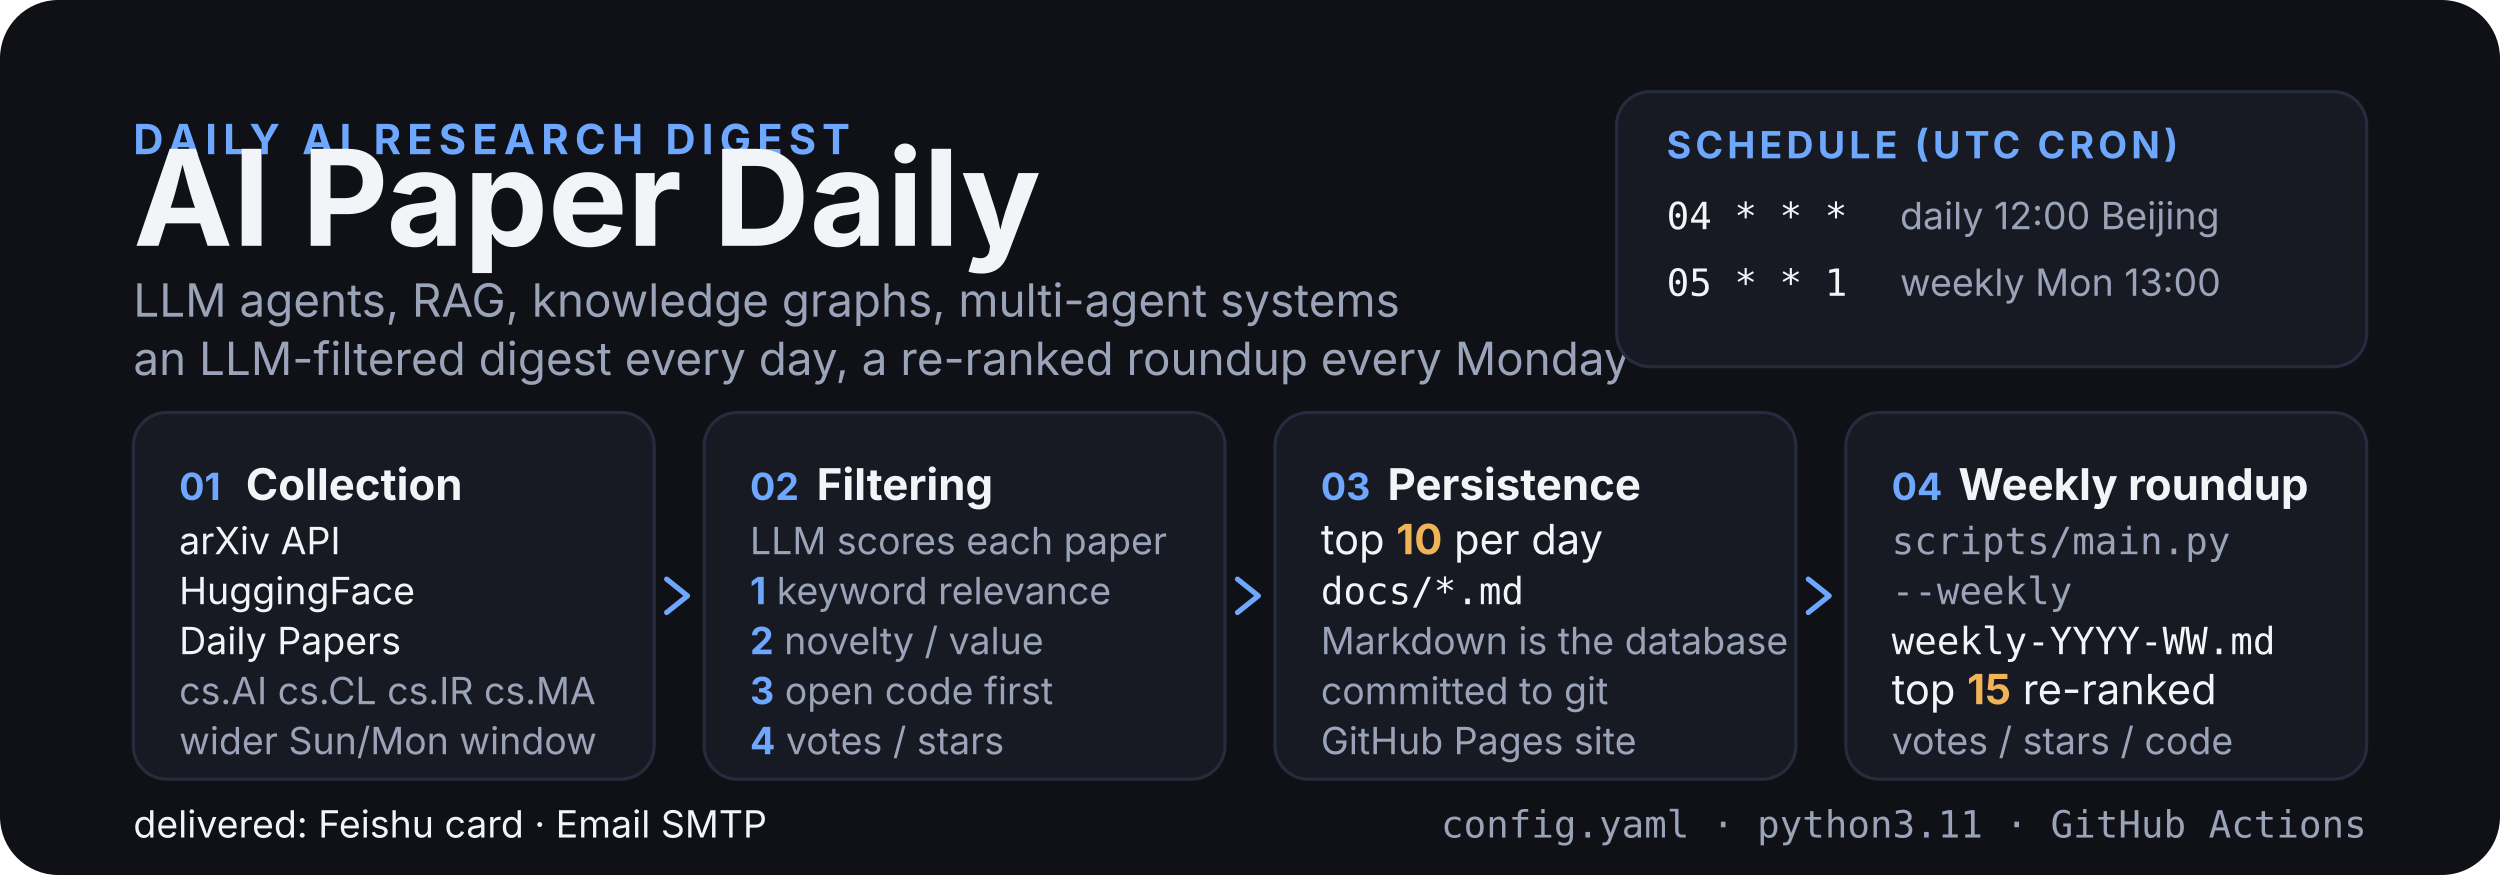
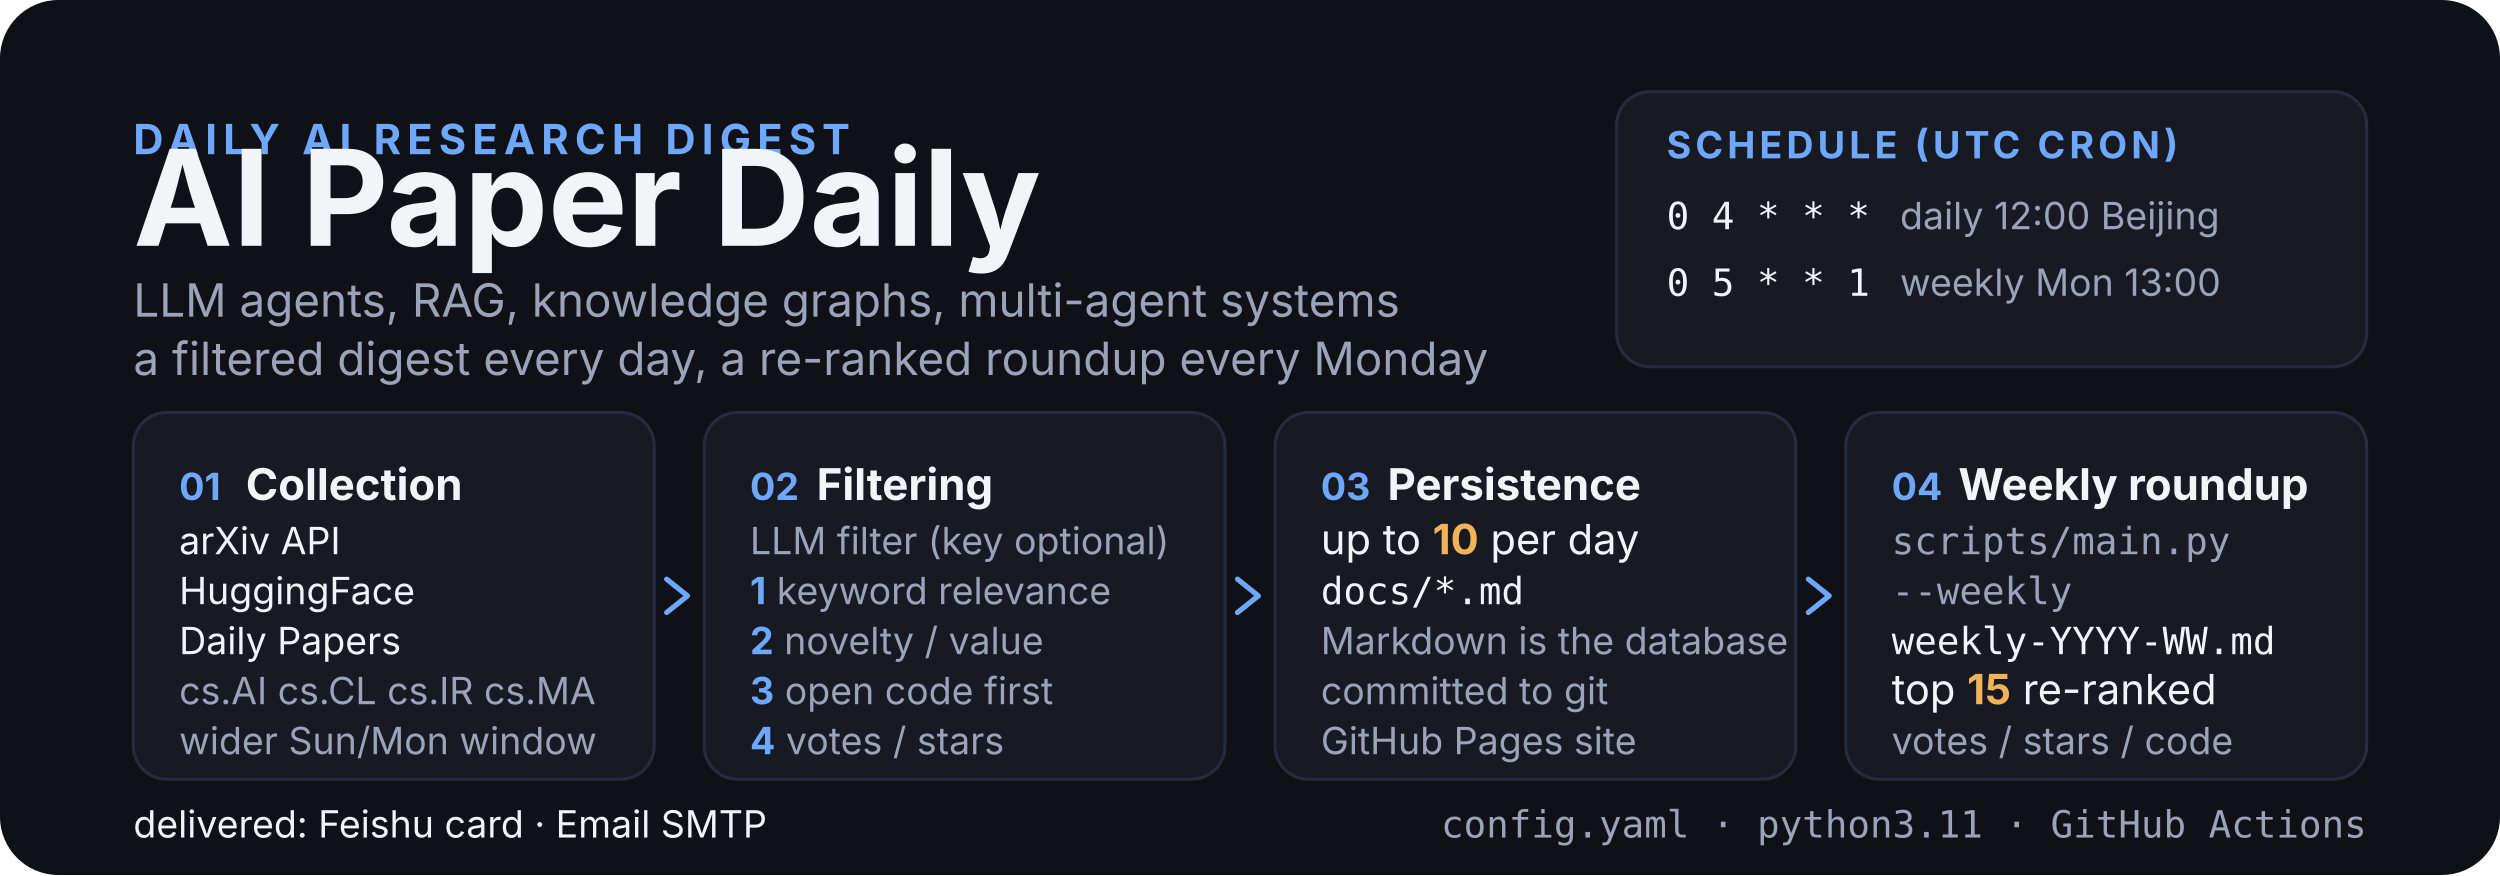
<svg xmlns="http://www.w3.org/2000/svg" width="1200" height="420" viewBox="0 0 1200 420" role="img" aria-labelledby="heroTitle heroDesc">
  <rect width="1200" height="420" rx="28" fill="#0F1117" />
  <g id="title-block">
    <text x="64" y="74" font-family="-apple-system, BlinkMacSystemFont, 'Segoe UI', 'PingFang SC', sans-serif" font-size="20" font-weight="700" letter-spacing="3" fill="#6EA8FE">DAILY AI RESEARCH DIGEST</text>
    <text x="64" y="118" font-family="-apple-system, BlinkMacSystemFont, 'Segoe UI', 'PingFang SC', sans-serif" font-size="64" font-weight="700" fill="#F2F4F8">AI Paper Daily</text>
    <text x="64" y="152" font-family="-apple-system, BlinkMacSystemFont, 'Segoe UI', 'PingFang SC', sans-serif" font-size="22" fill="#9AA3B8">LLM agents, RAG, knowledge graphs, multi-agent systems</text>
-     <text x="64" y="180" font-family="-apple-system, BlinkMacSystemFont, 'Segoe UI', 'PingFang SC', sans-serif" font-size="22" fill="#9AA3B8">an LLM-filtered digest every day, a re-ranked roundup every Monday</text>
+     <text x="64" y="180" font-family="-apple-system, BlinkMacSystemFont, 'Segoe UI', 'PingFang SC', sans-serif" font-size="22" fill="#9AA3B8">a filtered digest every day, a re-ranked roundup every Monday</text>
  </g>
  <g id="schedule-card">
    <rect x="776" y="44" width="360" height="132" rx="16" fill="#171A23" stroke="#262C3D" stroke-width="1.5" />
    <text x="800" y="76" font-family="-apple-system, BlinkMacSystemFont, 'Segoe UI', 'PingFang SC', sans-serif" font-size="18" font-weight="700" letter-spacing="2" fill="#6EA8FE">SCHEDULE (UTC CRON)</text>
-     <text x="800" y="110" font-family="ui-monospace, SFMono-Regular, Menlo, monospace" font-size="18" fill="#F2F4F8">04 * * *</text>
+     <text x="800" y="110" font-family="ui-monospace, SFMono-Regular, Menlo, monospace" font-size="18" fill="#F2F4F8">0 4 * * *</text>
    <text x="912" y="110" font-family="-apple-system, BlinkMacSystemFont, 'Segoe UI', 'PingFang SC', sans-serif" font-size="18" fill="#9AA3B8">daily 12:00 Beijing</text>
-     <text x="800" y="142" font-family="ui-monospace, SFMono-Regular, Menlo, monospace" font-size="18" fill="#F2F4F8">05 * * 1</text>
+     <text x="800" y="142" font-family="ui-monospace, SFMono-Regular, Menlo, monospace" font-size="18" fill="#F2F4F8">0 5 * * 1</text>
    <text x="912" y="142" font-family="-apple-system, BlinkMacSystemFont, 'Segoe UI', 'PingFang SC', sans-serif" font-size="18" fill="#9AA3B8">weekly Mon 13:00</text>
  </g>
  <g id="stage-collection">
    <rect x="64" y="198" width="250" height="176" rx="16" fill="#171A23" stroke="#262C3D" stroke-width="1.5" />
    <text x="86" y="240" font-family="-apple-system, BlinkMacSystemFont, 'Segoe UI', 'PingFang SC', sans-serif" font-size="18" font-weight="700" fill="#6EA8FE">01</text>
    <text x="118" y="240" font-family="-apple-system, BlinkMacSystemFont, 'Segoe UI', 'PingFang SC', sans-serif" font-size="21" font-weight="700" fill="#F2F4F8">Collection</text>
    <text x="86" y="266" font-family="-apple-system, BlinkMacSystemFont, 'Segoe UI', 'PingFang SC', sans-serif" font-size="18" fill="#F2F4F8">arXiv API</text>
    <text x="86" y="290" font-family="-apple-system, BlinkMacSystemFont, 'Segoe UI', 'PingFang SC', sans-serif" font-size="18" fill="#F2F4F8">HuggingFace</text>
    <text x="86" y="314" font-family="-apple-system, BlinkMacSystemFont, 'Segoe UI', 'PingFang SC', sans-serif" font-size="18" fill="#F2F4F8">Daily Papers</text>
    <text x="86" y="338" font-family="-apple-system, BlinkMacSystemFont, 'Segoe UI', 'PingFang SC', sans-serif" font-size="18" fill="#9AA3B8">cs.AI cs.CL cs.IR cs.MA</text>
    <text x="86" y="362" font-family="-apple-system, BlinkMacSystemFont, 'Segoe UI', 'PingFang SC', sans-serif" font-size="18" fill="#9AA3B8">wider Sun/Mon window</text>
  </g>
  <path d="M320 278 L330 286 L320 294" fill="none" stroke="#6EA8FE" stroke-width="2.5" stroke-linecap="round" stroke-linejoin="round" />
  <g id="stage-filtering">
    <rect x="338" y="198" width="250" height="176" rx="16" fill="#171A23" stroke="#262C3D" stroke-width="1.5" />
    <text x="360" y="240" font-family="-apple-system, BlinkMacSystemFont, 'Segoe UI', 'PingFang SC', sans-serif" font-size="18" font-weight="700" fill="#6EA8FE">02</text>
    <text x="392" y="240" font-family="-apple-system, BlinkMacSystemFont, 'Segoe UI', 'PingFang SC', sans-serif" font-size="21" font-weight="700" fill="#F2F4F8">Filtering</text>
-     <text x="360" y="266" font-family="-apple-system, BlinkMacSystemFont, 'Segoe UI', 'PingFang SC', sans-serif" font-size="18" fill="#9AA3B8">LLM scores each paper</text>
+     <text x="360" y="266" font-family="-apple-system, BlinkMacSystemFont, 'Segoe UI', 'PingFang SC', sans-serif" font-size="18" fill="#9AA3B8">LLM filter (key optional)</text>
    <text x="360" y="290" font-family="-apple-system, BlinkMacSystemFont, 'Segoe UI', 'PingFang SC', sans-serif" font-size="18" fill="#9AA3B8">
      <tspan fill="#6EA8FE" font-weight="700">1</tspan>  keyword relevance</text>
    <text x="360" y="314" font-family="-apple-system, BlinkMacSystemFont, 'Segoe UI', 'PingFang SC', sans-serif" font-size="18" fill="#9AA3B8">
      <tspan fill="#6EA8FE" font-weight="700">2</tspan>  novelty / value</text>
    <text x="360" y="338" font-family="-apple-system, BlinkMacSystemFont, 'Segoe UI', 'PingFang SC', sans-serif" font-size="18" fill="#9AA3B8">
      <tspan fill="#6EA8FE" font-weight="700">3</tspan>  open code first</text>
    <text x="360" y="362" font-family="-apple-system, BlinkMacSystemFont, 'Segoe UI', 'PingFang SC', sans-serif" font-size="18" fill="#9AA3B8">
      <tspan fill="#6EA8FE" font-weight="700">4</tspan>  votes / stars</text>
  </g>
  <path d="M594 278 L604 286 L594 294" fill="none" stroke="#6EA8FE" stroke-width="2.5" stroke-linecap="round" stroke-linejoin="round" />
  <g id="stage-persistence">
    <rect x="612" y="198" width="250" height="176" rx="16" fill="#171A23" stroke="#262C3D" stroke-width="1.5" />
    <text x="634" y="240" font-family="-apple-system, BlinkMacSystemFont, 'Segoe UI', 'PingFang SC', sans-serif" font-size="18" font-weight="700" fill="#6EA8FE">03</text>
    <text x="666" y="240" font-family="-apple-system, BlinkMacSystemFont, 'Segoe UI', 'PingFang SC', sans-serif" font-size="21" font-weight="700" fill="#F2F4F8">Persistence</text>
-     <text x="634" y="266" font-family="-apple-system, BlinkMacSystemFont, 'Segoe UI', 'PingFang SC', sans-serif" font-size="20" fill="#F2F4F8">top <tspan fill="#F0B357" font-weight="700">10</tspan> per day</text>
+     <text x="634" y="266" font-family="-apple-system, BlinkMacSystemFont, 'Segoe UI', 'PingFang SC', sans-serif" font-size="20" fill="#F2F4F8">up to <tspan fill="#F0B357" font-weight="700">10</tspan> per day</text>
    <text x="634" y="290" font-family="ui-monospace, SFMono-Regular, Menlo, monospace" font-size="18" fill="#F2F4F8">docs/*.md</text>
    <text x="634" y="314" font-family="-apple-system, BlinkMacSystemFont, 'Segoe UI', 'PingFang SC', sans-serif" font-size="18" fill="#9AA3B8">Markdown is the database</text>
    <text x="634" y="338" font-family="-apple-system, BlinkMacSystemFont, 'Segoe UI', 'PingFang SC', sans-serif" font-size="18" fill="#9AA3B8">committed to git</text>
    <text x="634" y="362" font-family="-apple-system, BlinkMacSystemFont, 'Segoe UI', 'PingFang SC', sans-serif" font-size="18" fill="#9AA3B8">GitHub Pages site</text>
  </g>
  <path d="M868 278 L878 286 L868 294" fill="none" stroke="#6EA8FE" stroke-width="2.5" stroke-linecap="round" stroke-linejoin="round" />
  <g id="stage-weekly">
    <rect x="886" y="198" width="250" height="176" rx="16" fill="#171A23" stroke="#262C3D" stroke-width="1.5" />
    <text x="908" y="240" font-family="-apple-system, BlinkMacSystemFont, 'Segoe UI', 'PingFang SC', sans-serif" font-size="18" font-weight="700" fill="#6EA8FE">04</text>
    <text x="940" y="240" font-family="-apple-system, BlinkMacSystemFont, 'Segoe UI', 'PingFang SC', sans-serif" font-size="21" font-weight="700" fill="#F2F4F8">Weekly roundup</text>
    <text x="908" y="266" font-family="ui-monospace, SFMono-Regular, Menlo, monospace" font-size="18" fill="#9AA3B8">scripts/main.py</text>
    <text x="908" y="290" font-family="ui-monospace, SFMono-Regular, Menlo, monospace" font-size="18" fill="#9AA3B8">--weekly</text>
    <text x="908" y="314" font-family="ui-monospace, SFMono-Regular, Menlo, monospace" font-size="18" fill="#F2F4F8">weekly-YYYY-WW.md</text>
    <text x="908" y="338" font-family="-apple-system, BlinkMacSystemFont, 'Segoe UI', 'PingFang SC', sans-serif" font-size="20" fill="#F2F4F8">top <tspan fill="#F0B357" font-weight="700">15</tspan> re-ranked</text>
    <text x="908" y="362" font-family="-apple-system, BlinkMacSystemFont, 'Segoe UI', 'PingFang SC', sans-serif" font-size="18" fill="#9AA3B8">votes / stars / code</text>
  </g>
  <g id="footer-meta">
    <text x="64" y="402" font-family="-apple-system, BlinkMacSystemFont, 'Segoe UI', 'PingFang SC', sans-serif" font-size="18" fill="#F2F4F8">delivered: Feishu card · Email SMTP</text>
    <text x="1136" y="402" text-anchor="end" font-family="ui-monospace, SFMono-Regular, Menlo, monospace" font-size="18" fill="#9AA3B8">config.yaml · python3.11 · GitHub Actions</text>
  </g>
</svg>
